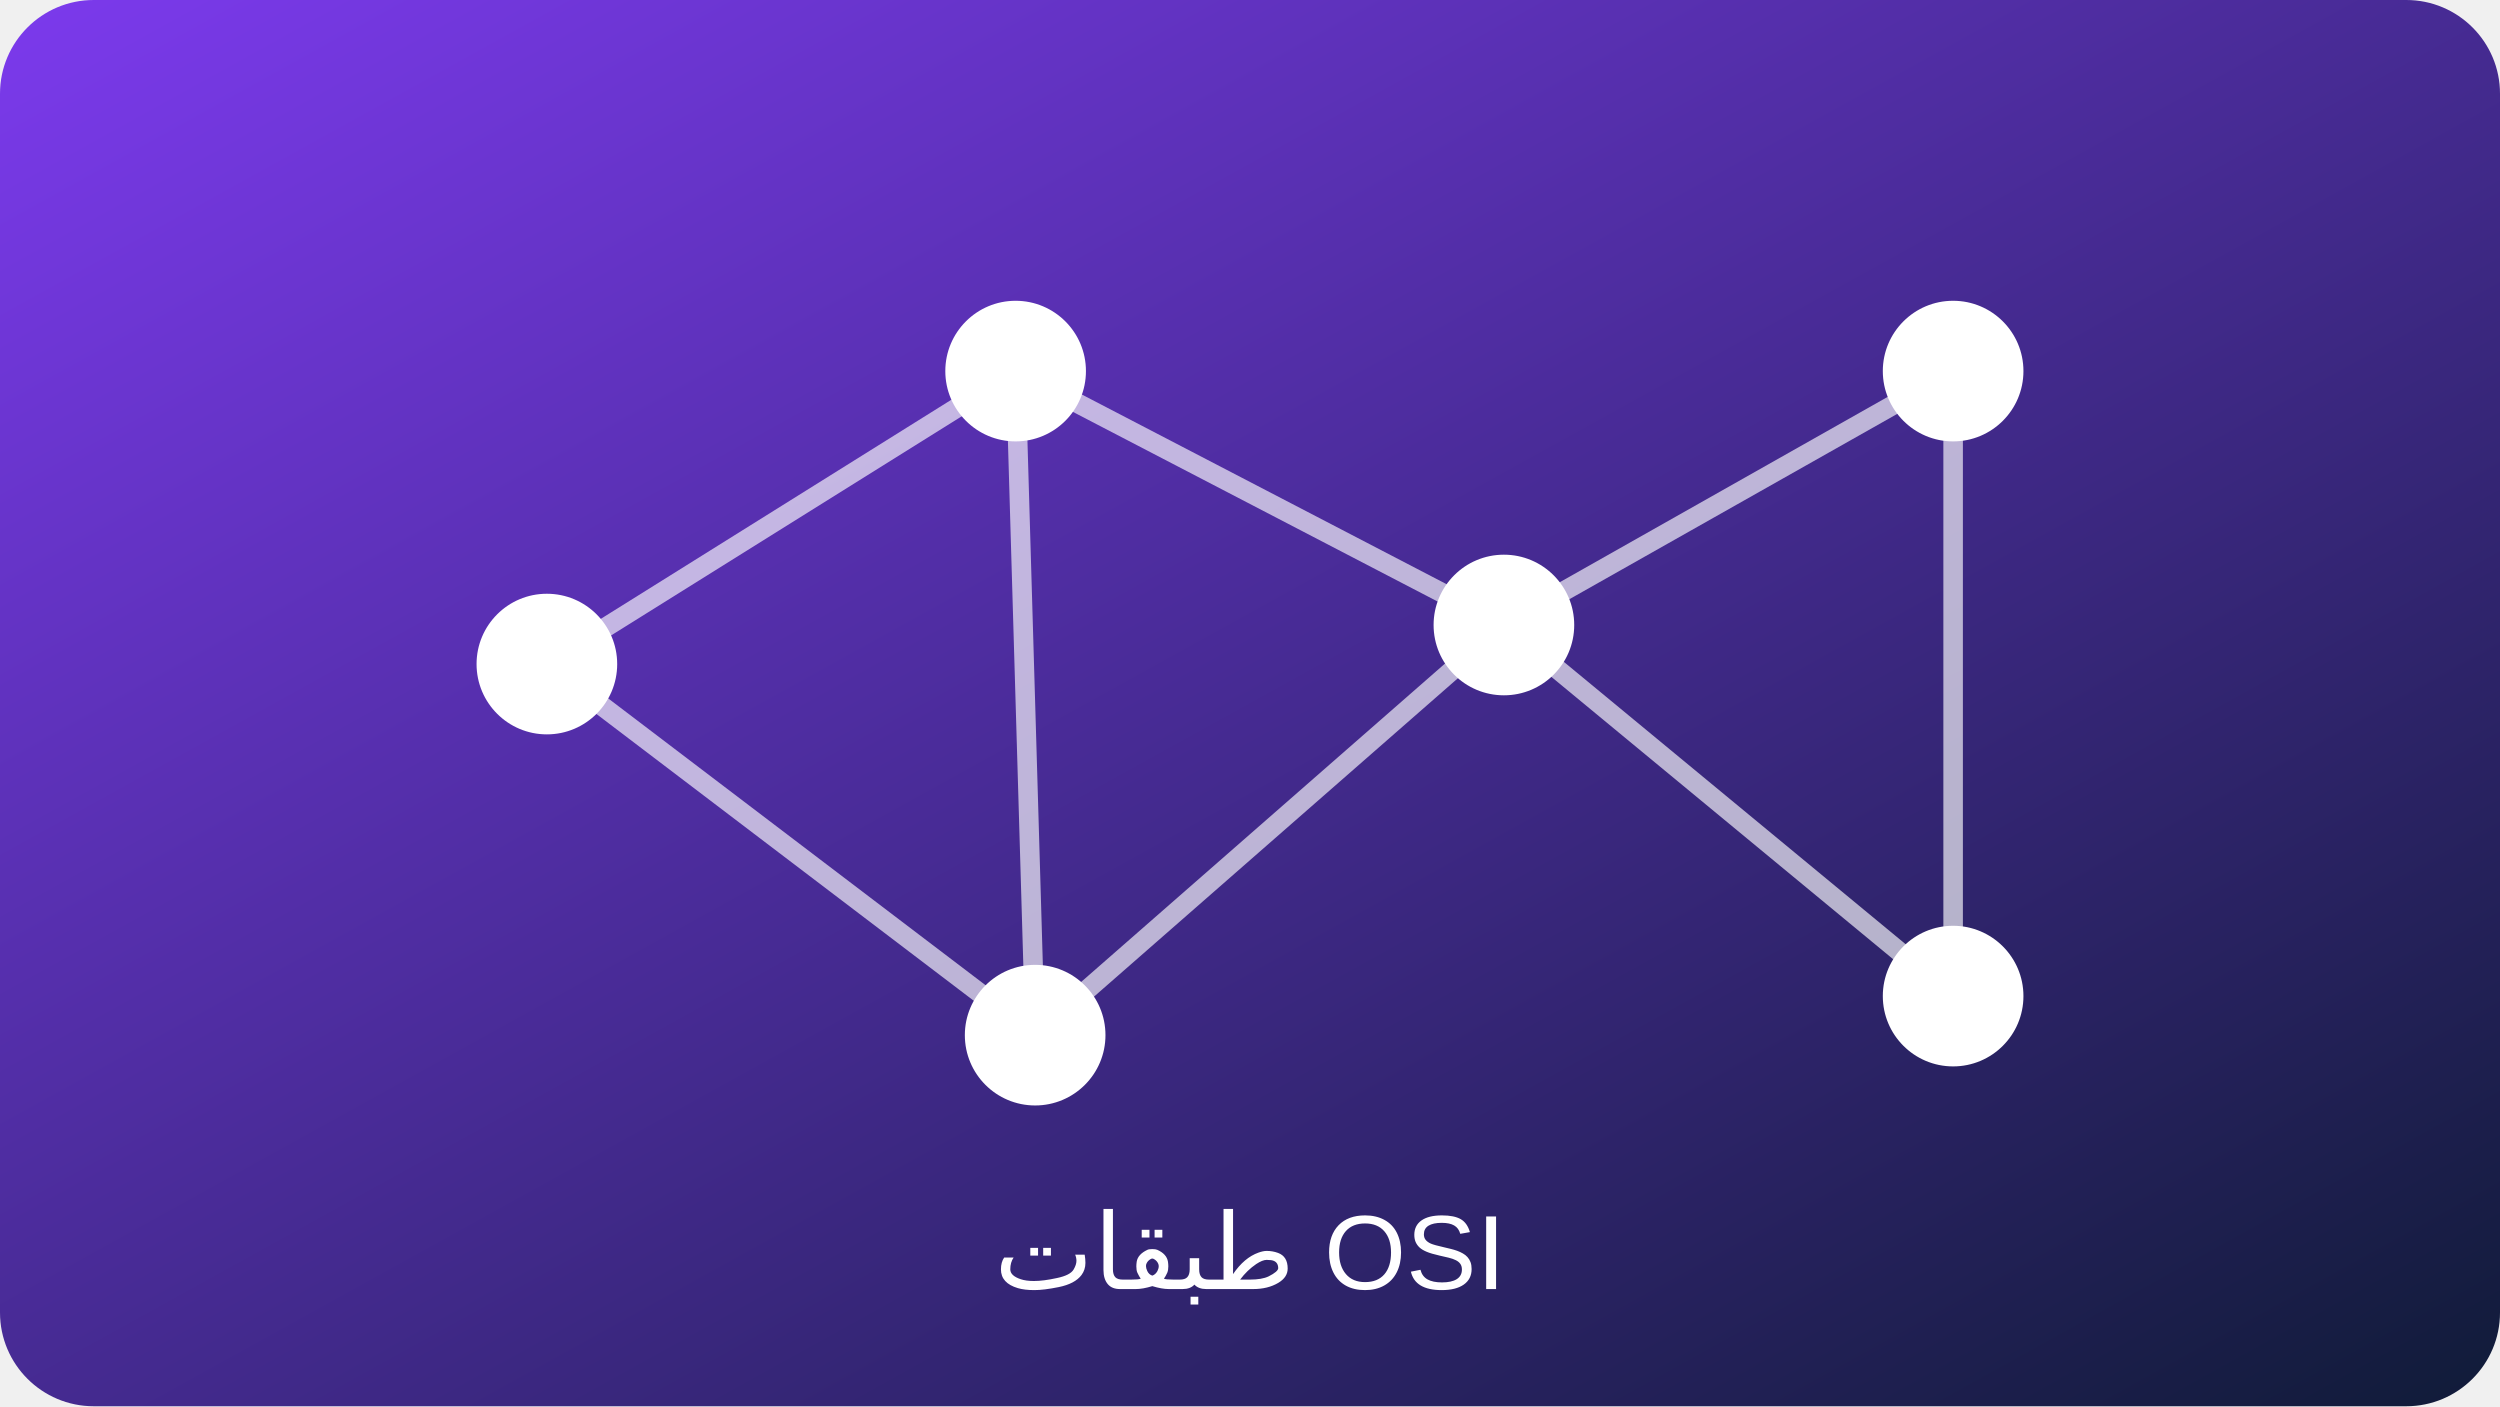
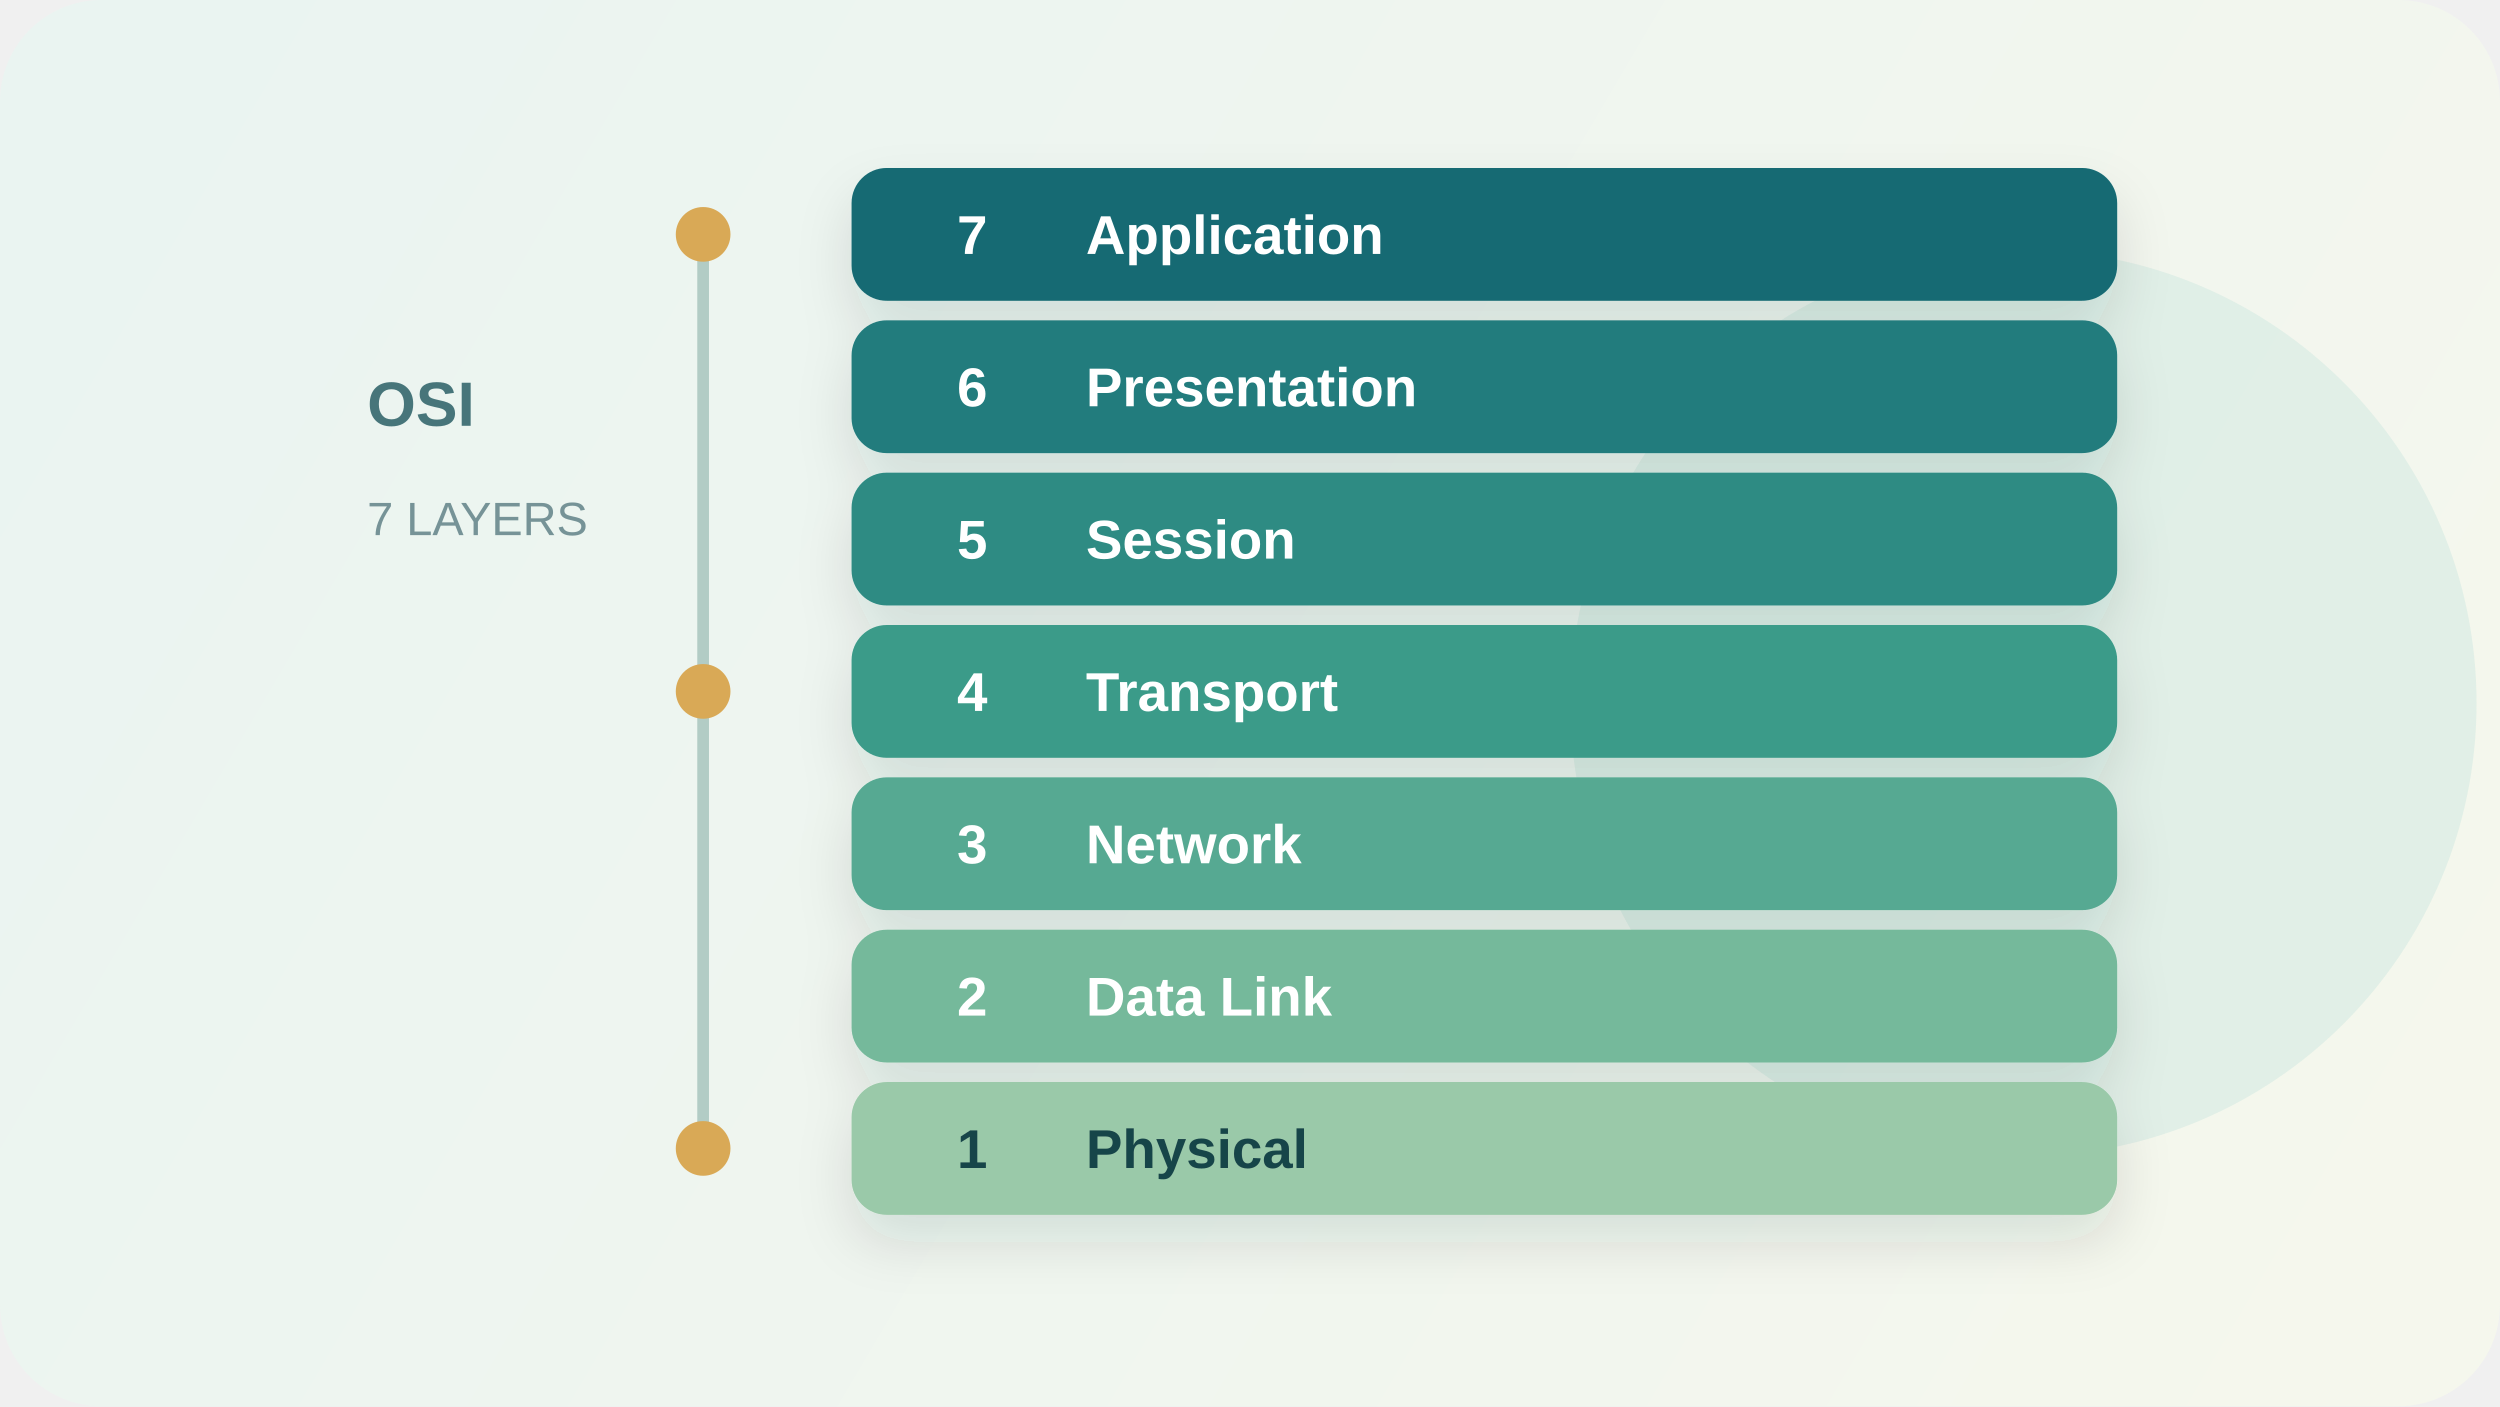
- <svg xmlns="http://www.w3.org/2000/svg" viewBox="0 0 640 360">
+ <svg xmlns="http://www.w3.org/2000/svg" viewBox="0 0 640 360" fill="none" role="img" aria-labelledby="t">
  <defs>
-     <linearGradient id="g" x2="1" y2="1">
-       <stop stop-color="#7c3aed" />
-       <stop offset="1" stop-color="#101b38" />
+     <linearGradient id="bg" x1="36" y1="18" x2="600" y2="350" gradientUnits="userSpaceOnUse">
+       <stop stop-color="#eaf4f1" />
+       <stop offset="1" stop-color="#f5f7ed" />
    </linearGradient>
+     <filter id="s" x="-20%" y="-20%" width="140%" height="160%">
+       <feDropShadow dx="0" dy="7" stdDeviation="7" flood-color="#173b42" flood-opacity=".12" />
+     </filter>
  </defs>
-   <rect width="640" height="360" rx="24" fill="url(#g)" />
-   <g fill="none" stroke="#ffffff" stroke-width="5" opacity=".65">
-     <path d="M140 170L260 95 385 160 500 95M140 170L265 265 385 160 500 255M260 95L265 265M500 95L500 255" />
+   <rect width="640" height="360" rx="26" fill="url(#bg)" />
+   <circle cx="518" cy="180" r="116" fill="#d7ebe3" opacity=".65" />
+   <text x="94" y="109" font-family="Arial,sans-serif" font-size="16" font-weight="700" fill="#47757a">OSI</text>
+   <text x="94" y="137" font-family="Arial,sans-serif" font-size="12" fill="#769397">7 LAYERS</text>
+   <g filter="url(#s)" font-family="Arial,sans-serif" font-weight="700" font-size="14">
+     <rect x="218" y="43" width="324" height="34" rx="9" fill="#176a73" />
+     <rect x="218" y="82" width="324" height="34" rx="9" fill="#207b7d" />
+     <rect x="218" y="121" width="324" height="34" rx="9" fill="#2d8b83" />
+     <rect x="218" y="160" width="324" height="34" rx="9" fill="#3a9b89" />
+     <rect x="218" y="199" width="324" height="34" rx="9" fill="#56a992" />
+     <rect x="218" y="238" width="324" height="34" rx="9" fill="#74b99b" />
+     <rect x="218" y="277" width="324" height="34" rx="9" fill="#9ac9a9" />
+     <g fill="#fff">
+       <text x="245" y="65">7</text>
+       <text x="245" y="104">6</text>
+       <text x="245" y="143">5</text>
+       <text x="245" y="182">4</text>
+       <text x="245" y="221">3</text>
+       <text x="245" y="260">2</text>
+       <text x="245" y="299" fill="#194448">1</text>
+     </g>
+     <g fill="#fff">
+       <text x="278" y="65">Application</text>
+       <text x="278" y="104">Presentation</text>
+       <text x="278" y="143">Session</text>
+       <text x="278" y="182">Transport</text>
+       <text x="278" y="221">Network</text>
+       <text x="278" y="260">Data Link</text>
+       <text x="278" y="299" fill="#194448">Physical</text>
+     </g>
  </g>
-   <g fill="#fff">
-     <circle cx="140" cy="170" r="18" />
-     <circle cx="260" cy="95" r="18" />
-     <circle cx="385" cy="160" r="18" />
-     <circle cx="500" cy="95" r="18" />
-     <circle cx="265" cy="265" r="18" />
-     <circle cx="500" cy="255" r="18" />
+   <path d="M180 55v240" stroke="#b2ccc5" stroke-width="3" stroke-linecap="round" />
+   <g fill="#d9a956">
+     <circle cx="180" cy="60" r="7" />
+     <circle cx="180" cy="177" r="7" />
+     <circle cx="180" cy="294" r="7" />
  </g>
-   <text x="320" y="330" font-family="Arial" font-size="27" fill="white" text-anchor="middle">طبقات OSI</text>
</svg>
